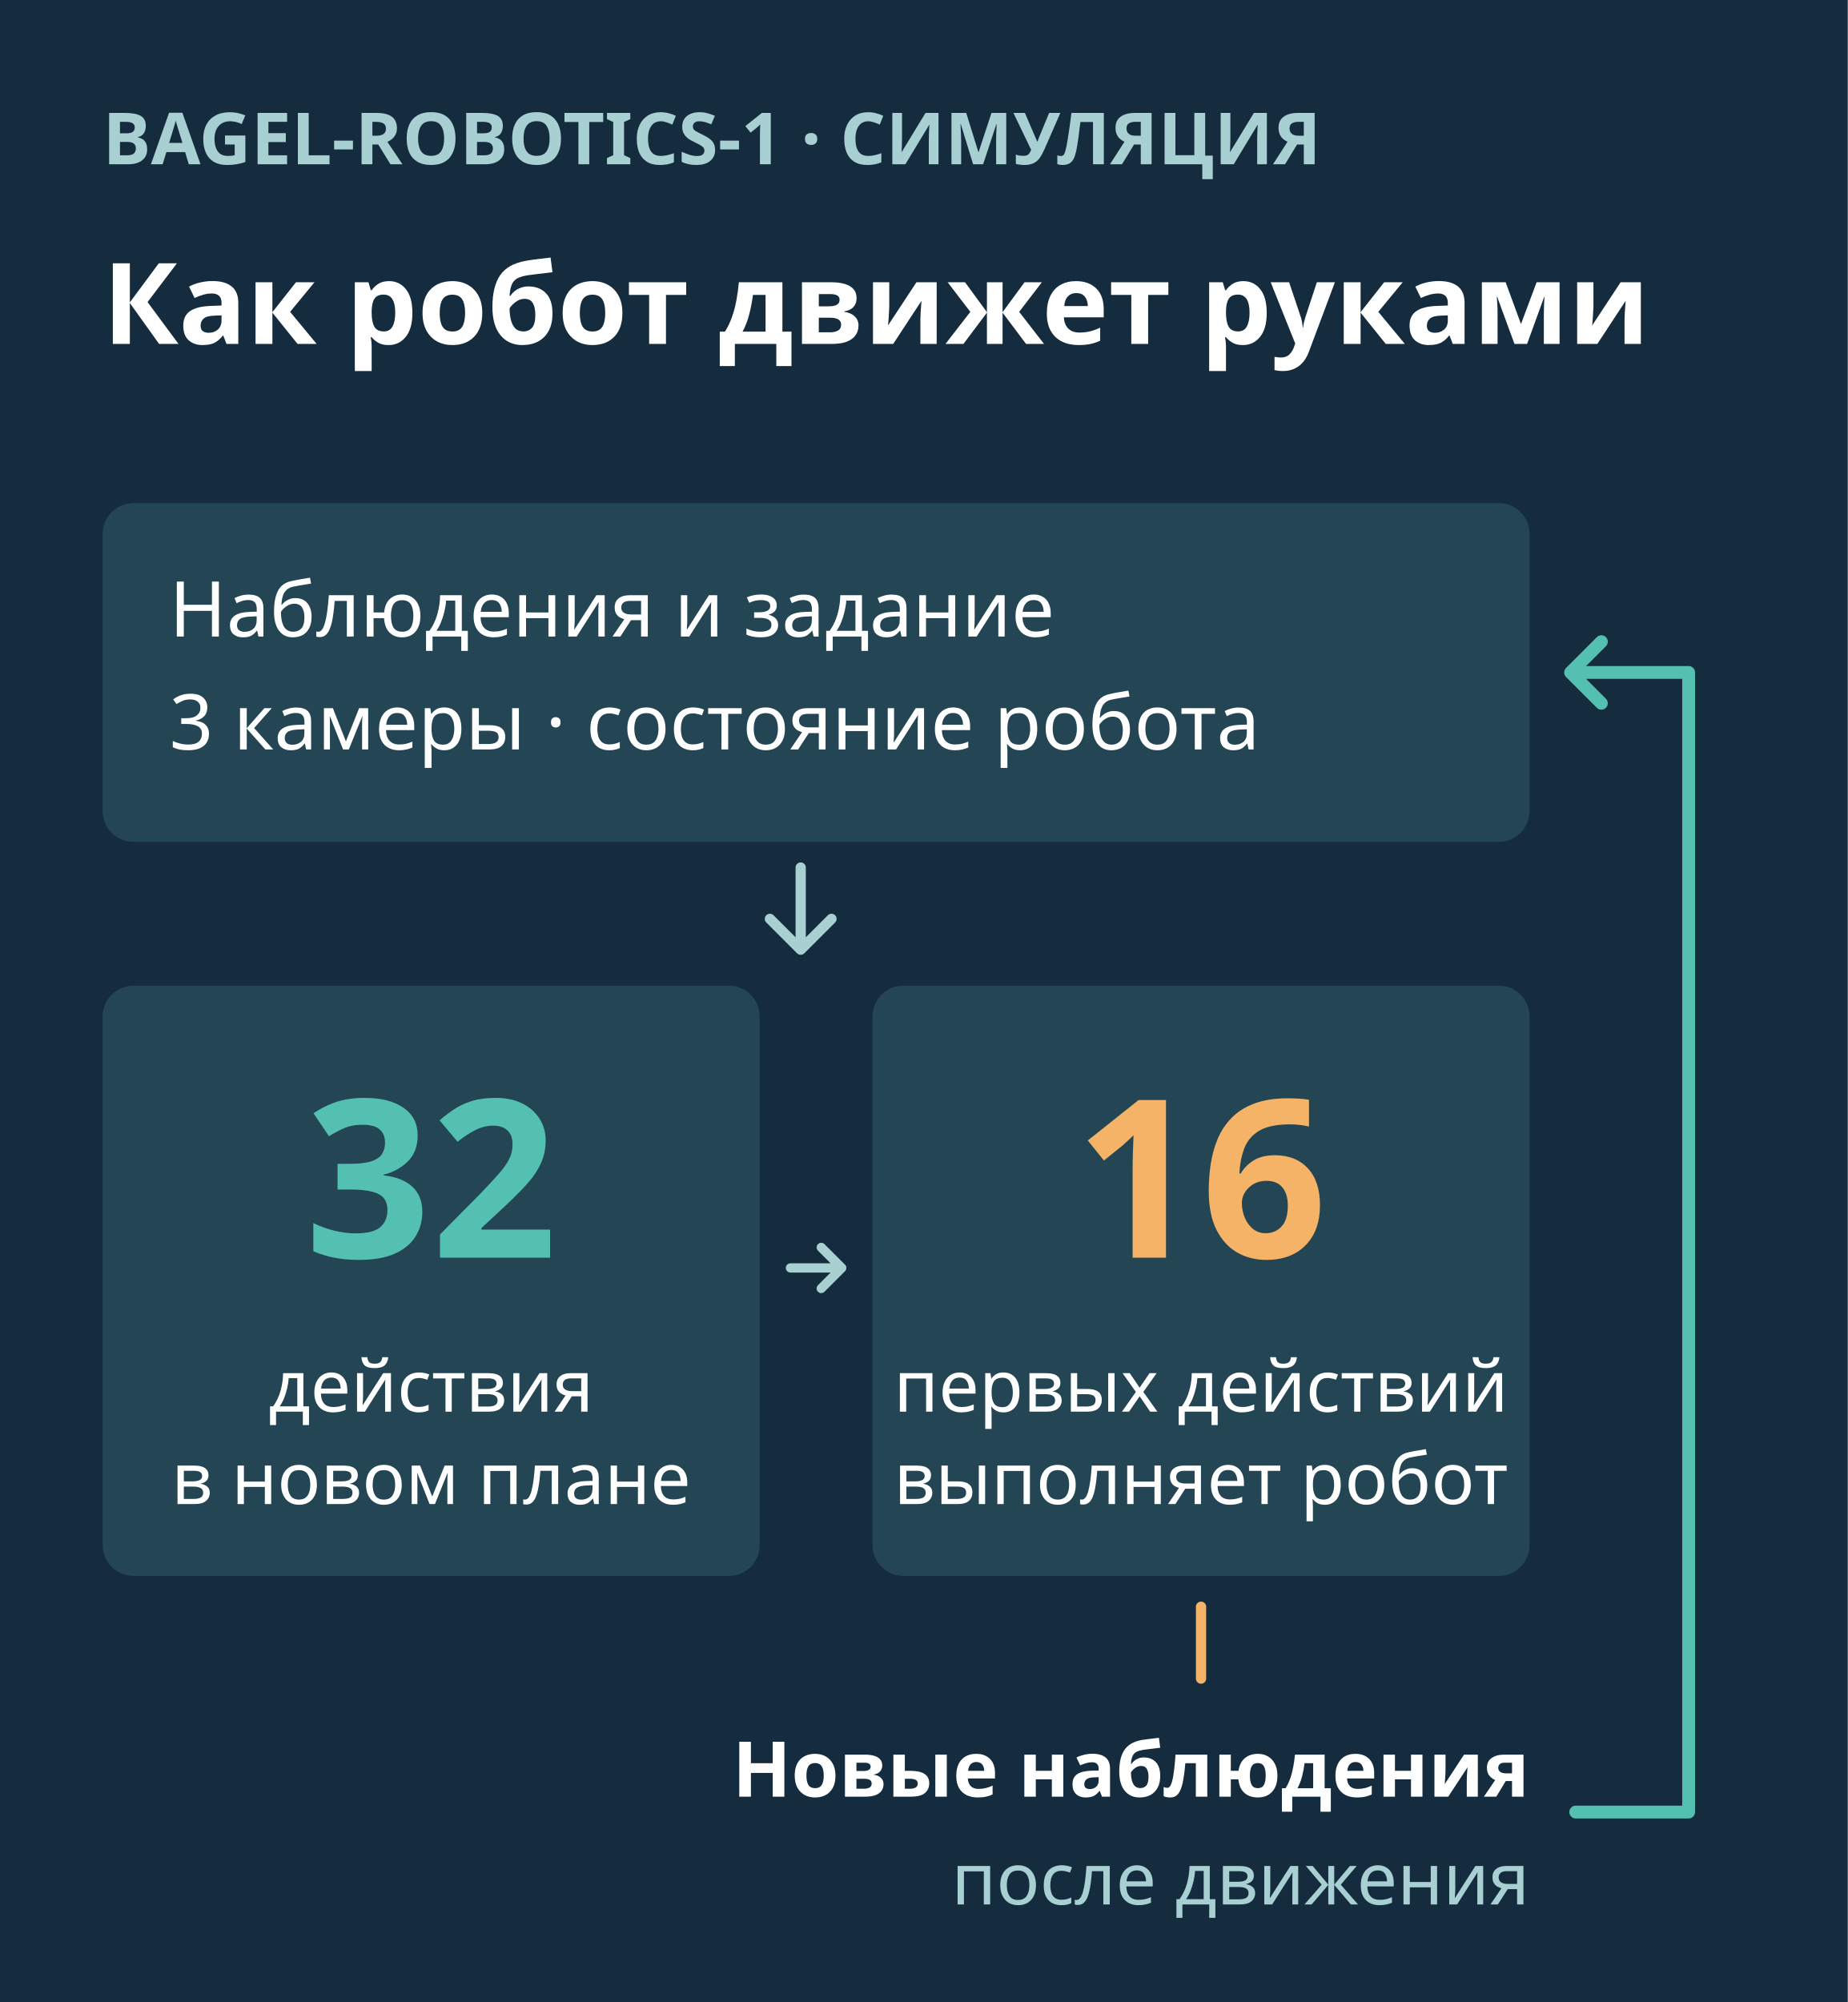
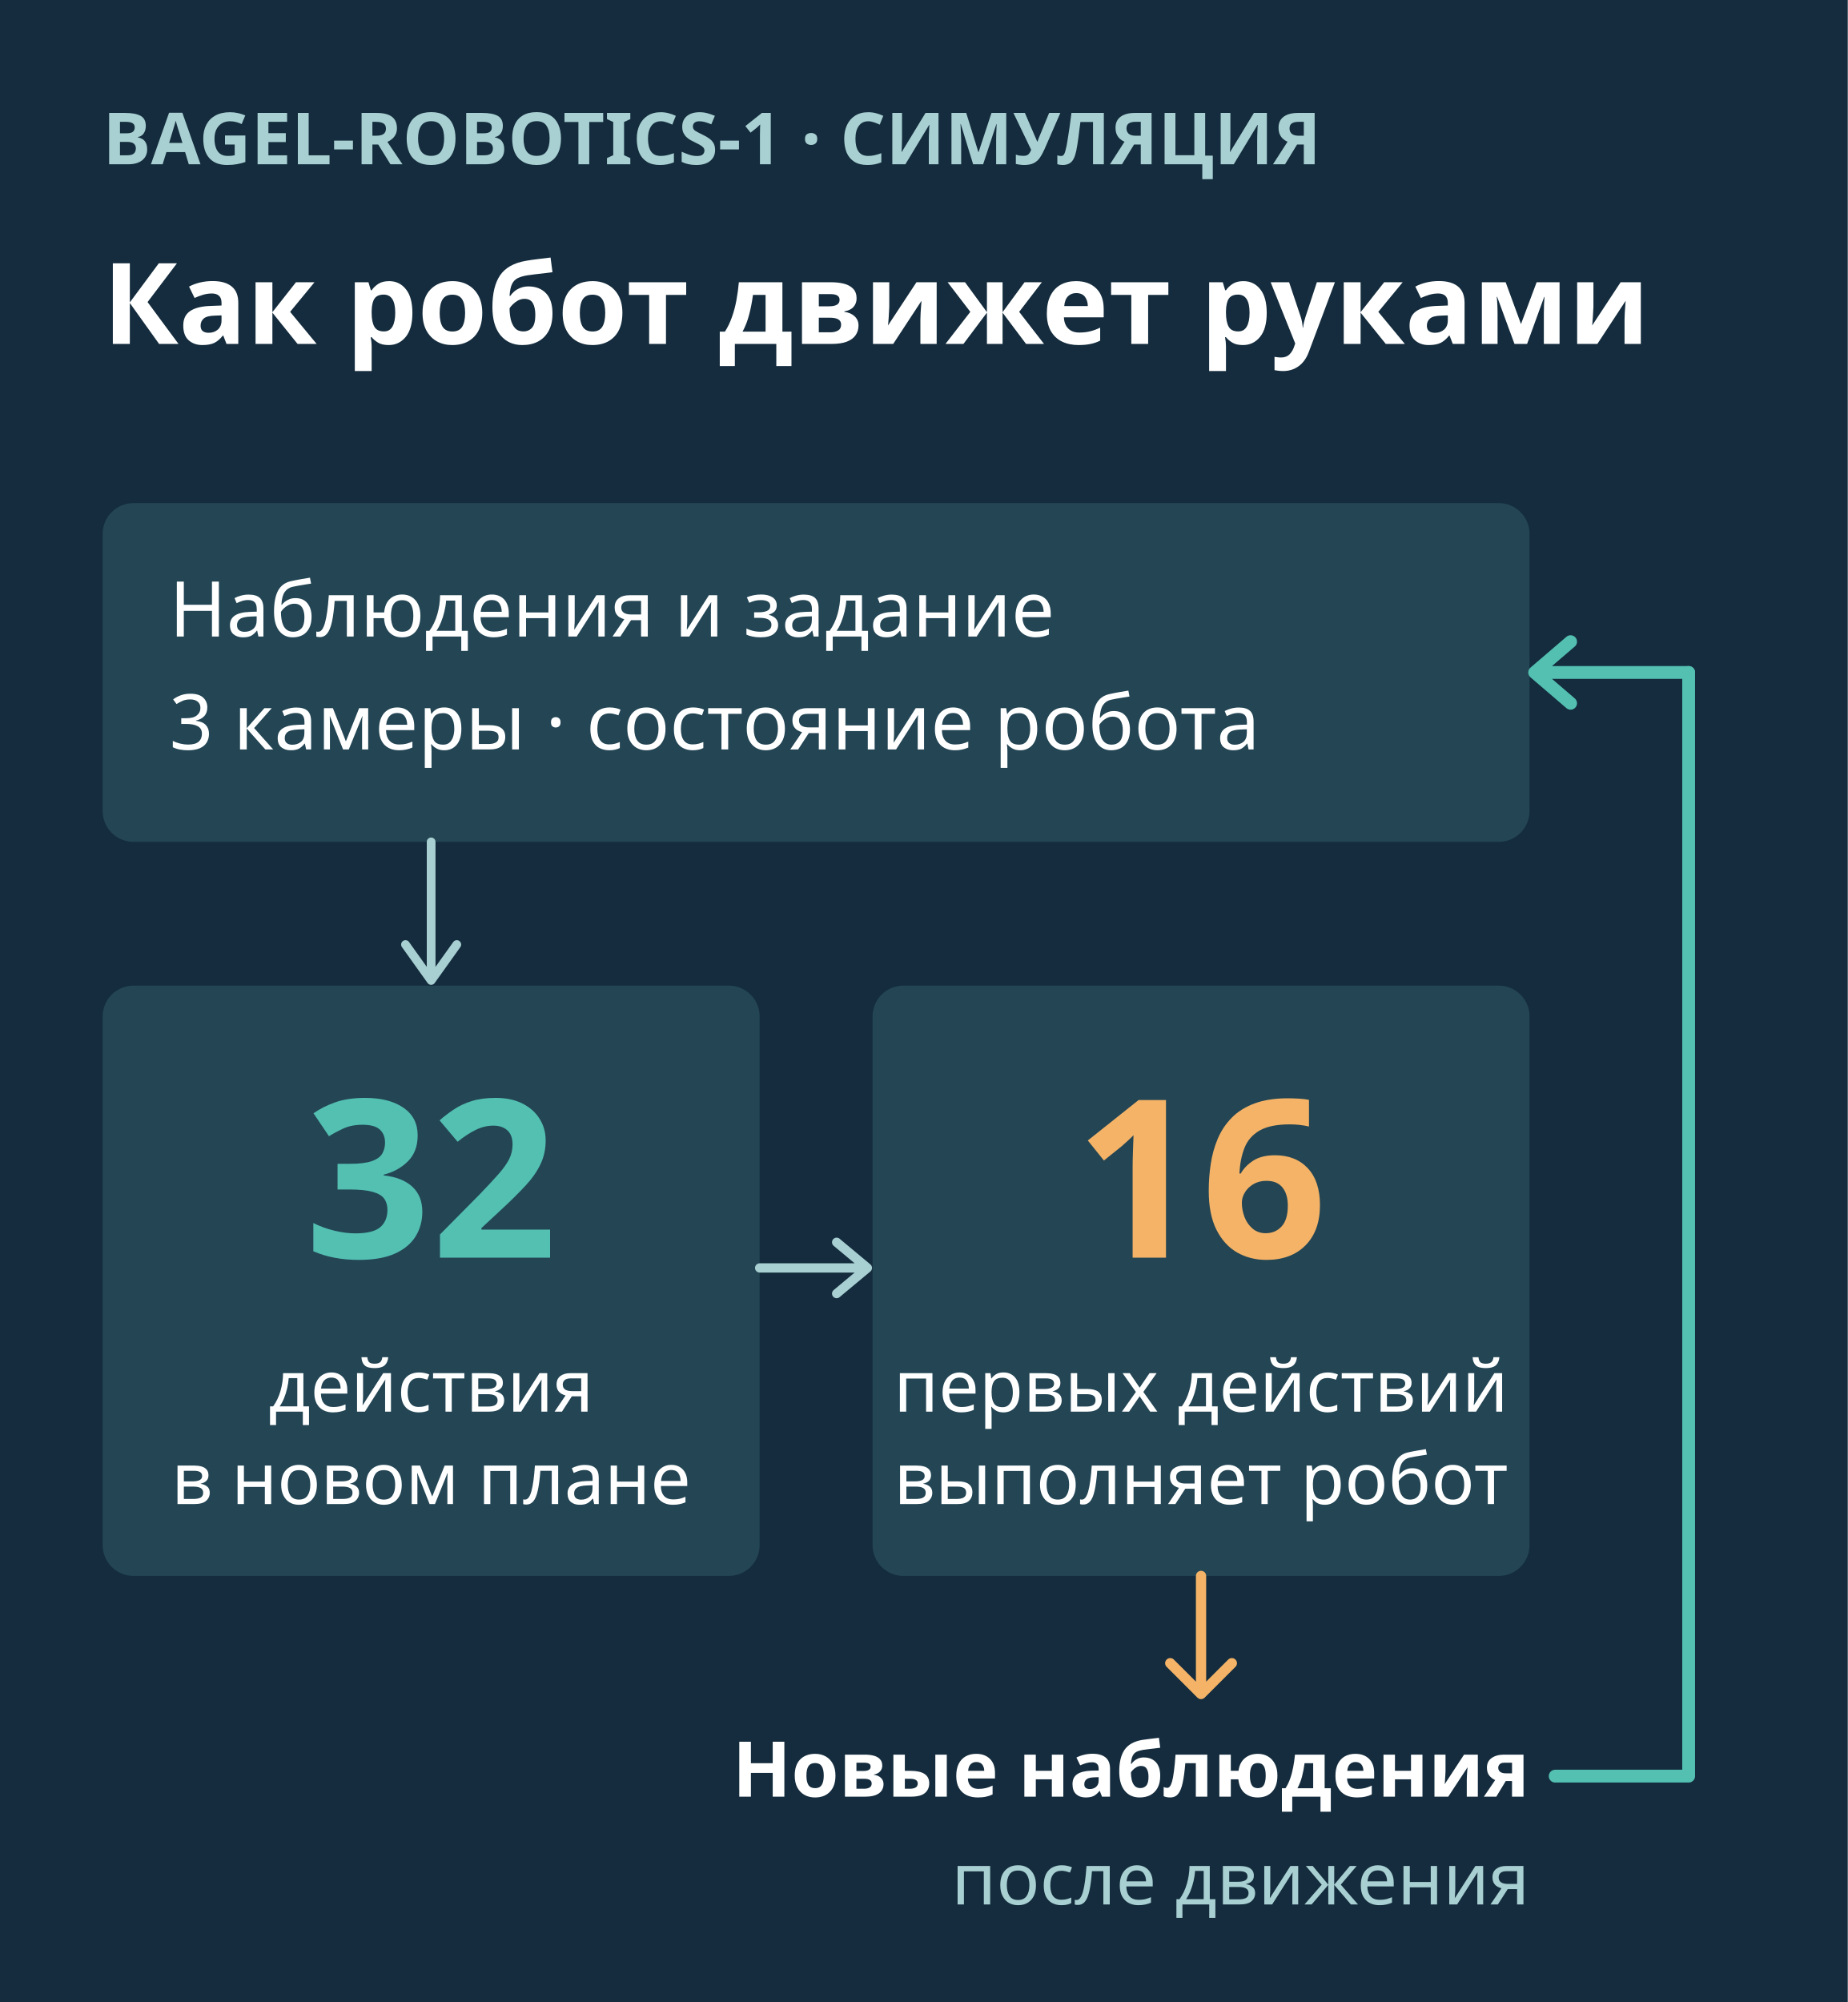
<svg xmlns="http://www.w3.org/2000/svg" width="360" height="390" viewBox="0 0 360 390" role="img" lang="ru" aria-labelledby="title desc" font-family="Noto Sans, Arial, sans-serif">
  <rect id="rect1" data-zone="background" x="0" y="0" width="360" height="390" fill="#142C3D" rx="0" />
  <text id="text2" data-zone="text" x="20" y="32" fill="#A8CFD1" font-size="14" font-weight="700" text-anchor="start">BAGEL-ROBOTICS-1 · СИМУЛЯЦИЯ</text>
  <text id="text3" data-zone="text" x="20" y="67" fill="#FFFFFF" font-size="22" font-weight="700" text-anchor="start">Как робот движет руками</text>
  <rect id="rect4" data-zone="background" x="20" y="98" width="278" height="66" fill="#234554" rx="6" />
  <text id="text5" data-zone="text" x="33" y="124" fill="#FFFFFF" font-size="15" font-weight="400" text-anchor="start">Наблюдения и задание</text>
  <text id="text6" data-zone="text" x="33" y="146" fill="#FFFFFF" font-size="15" font-weight="400" text-anchor="start">3 камеры · состояние робота</text>
-   <path id="path7" data-zone="art" d="M156 169 V185 M150 179 L156 185 L162 179" fill="none" stroke="#A8CFD1" stroke-width="2" stroke-linecap="round" stroke-linejoin="round" />
+   <path id="path7" data-zone="art" d="M84 164 V191 M79 184 L84 191 L89 184" fill="none" stroke="#A8CFD1" stroke-width="1.7" stroke-linecap="round" stroke-linejoin="round" />
  <rect id="rect8" data-zone="background" x="20" y="192" width="128" height="115" fill="#234554" rx="6" />
  <rect id="rect9" data-zone="background" x="170" y="192" width="128" height="115" fill="#234554" rx="6" />
-   <path id="path10" data-zone="art" d="M154 247 H164 M160 243 L164 247 L160 251" fill="none" stroke="#A8CFD1" stroke-width="1.8" stroke-linecap="round" stroke-linejoin="round" />
+   <path id="path10" data-zone="art" d="M148 247 H169 M163 242 L169 247 L163 252" fill="none" stroke="#A8CFD1" stroke-width="1.8" stroke-linecap="round" stroke-linejoin="round" />
  <text id="text11" data-zone="text" x="84" y="245" fill="#53C0B2" font-size="43" font-weight="700" text-anchor="middle">32</text>
  <text id="text12" data-zone="text" x="84" y="275" fill="#FFFFFF" font-size="14" font-weight="400" text-anchor="middle">действия</text>
  <text id="text13" data-zone="text" x="84" y="293" fill="#FFFFFF" font-size="14" font-weight="400" text-anchor="middle">в новом плане</text>
  <text id="text14" data-zone="text" x="234" y="245" fill="#F4B367" font-size="43" font-weight="700" text-anchor="middle">16</text>
  <text id="text15" data-zone="text" x="234" y="275" fill="#FFFFFF" font-size="14" font-weight="400" text-anchor="middle">первых действий</text>
  <text id="text16" data-zone="text" x="234" y="293" fill="#FFFFFF" font-size="14" font-weight="400" text-anchor="middle">выполняет робот</text>
-   <path id="path17" data-zone="art" d="M234 313 V327" fill="none" stroke="#F4B367" stroke-width="2" stroke-linecap="round" stroke-linejoin="round" />
+   <path id="path17" data-zone="art" d="M234 307 V330 M228 324 L234 330 L240 324" fill="none" stroke="#F4B367" stroke-width="2" stroke-linecap="round" stroke-linejoin="round" />
  <text id="text18" data-zone="text" x="298" y="350" fill="#FFFFFF" font-size="15" font-weight="700" text-anchor="end">Новые наблюдения</text>
  <text id="text19" data-zone="text" x="298" y="371" fill="#A8CFD1" font-size="14" font-weight="400" text-anchor="end">после движения</text>
-   <path id="path20" data-zone="art" d="M307 353 H329 V131 H306 M312 125 L306 131 L312 137" fill="none" stroke="#53C0B2" stroke-width="2.5" stroke-linecap="round" stroke-linejoin="round" />
+   <path id="path20" data-zone="art" d="M303 346 H329 V131" fill="none" stroke="#53C0B2" stroke-width="2.5" stroke-linecap="round" stroke-linejoin="round" />
+   <path id="path21" data-zone="art" d="M329 131 H299 M306 125 L299 131 L306 137" fill="none" stroke="#53C0B2" stroke-width="2.5" stroke-linecap="round" stroke-linejoin="round" />
</svg>
